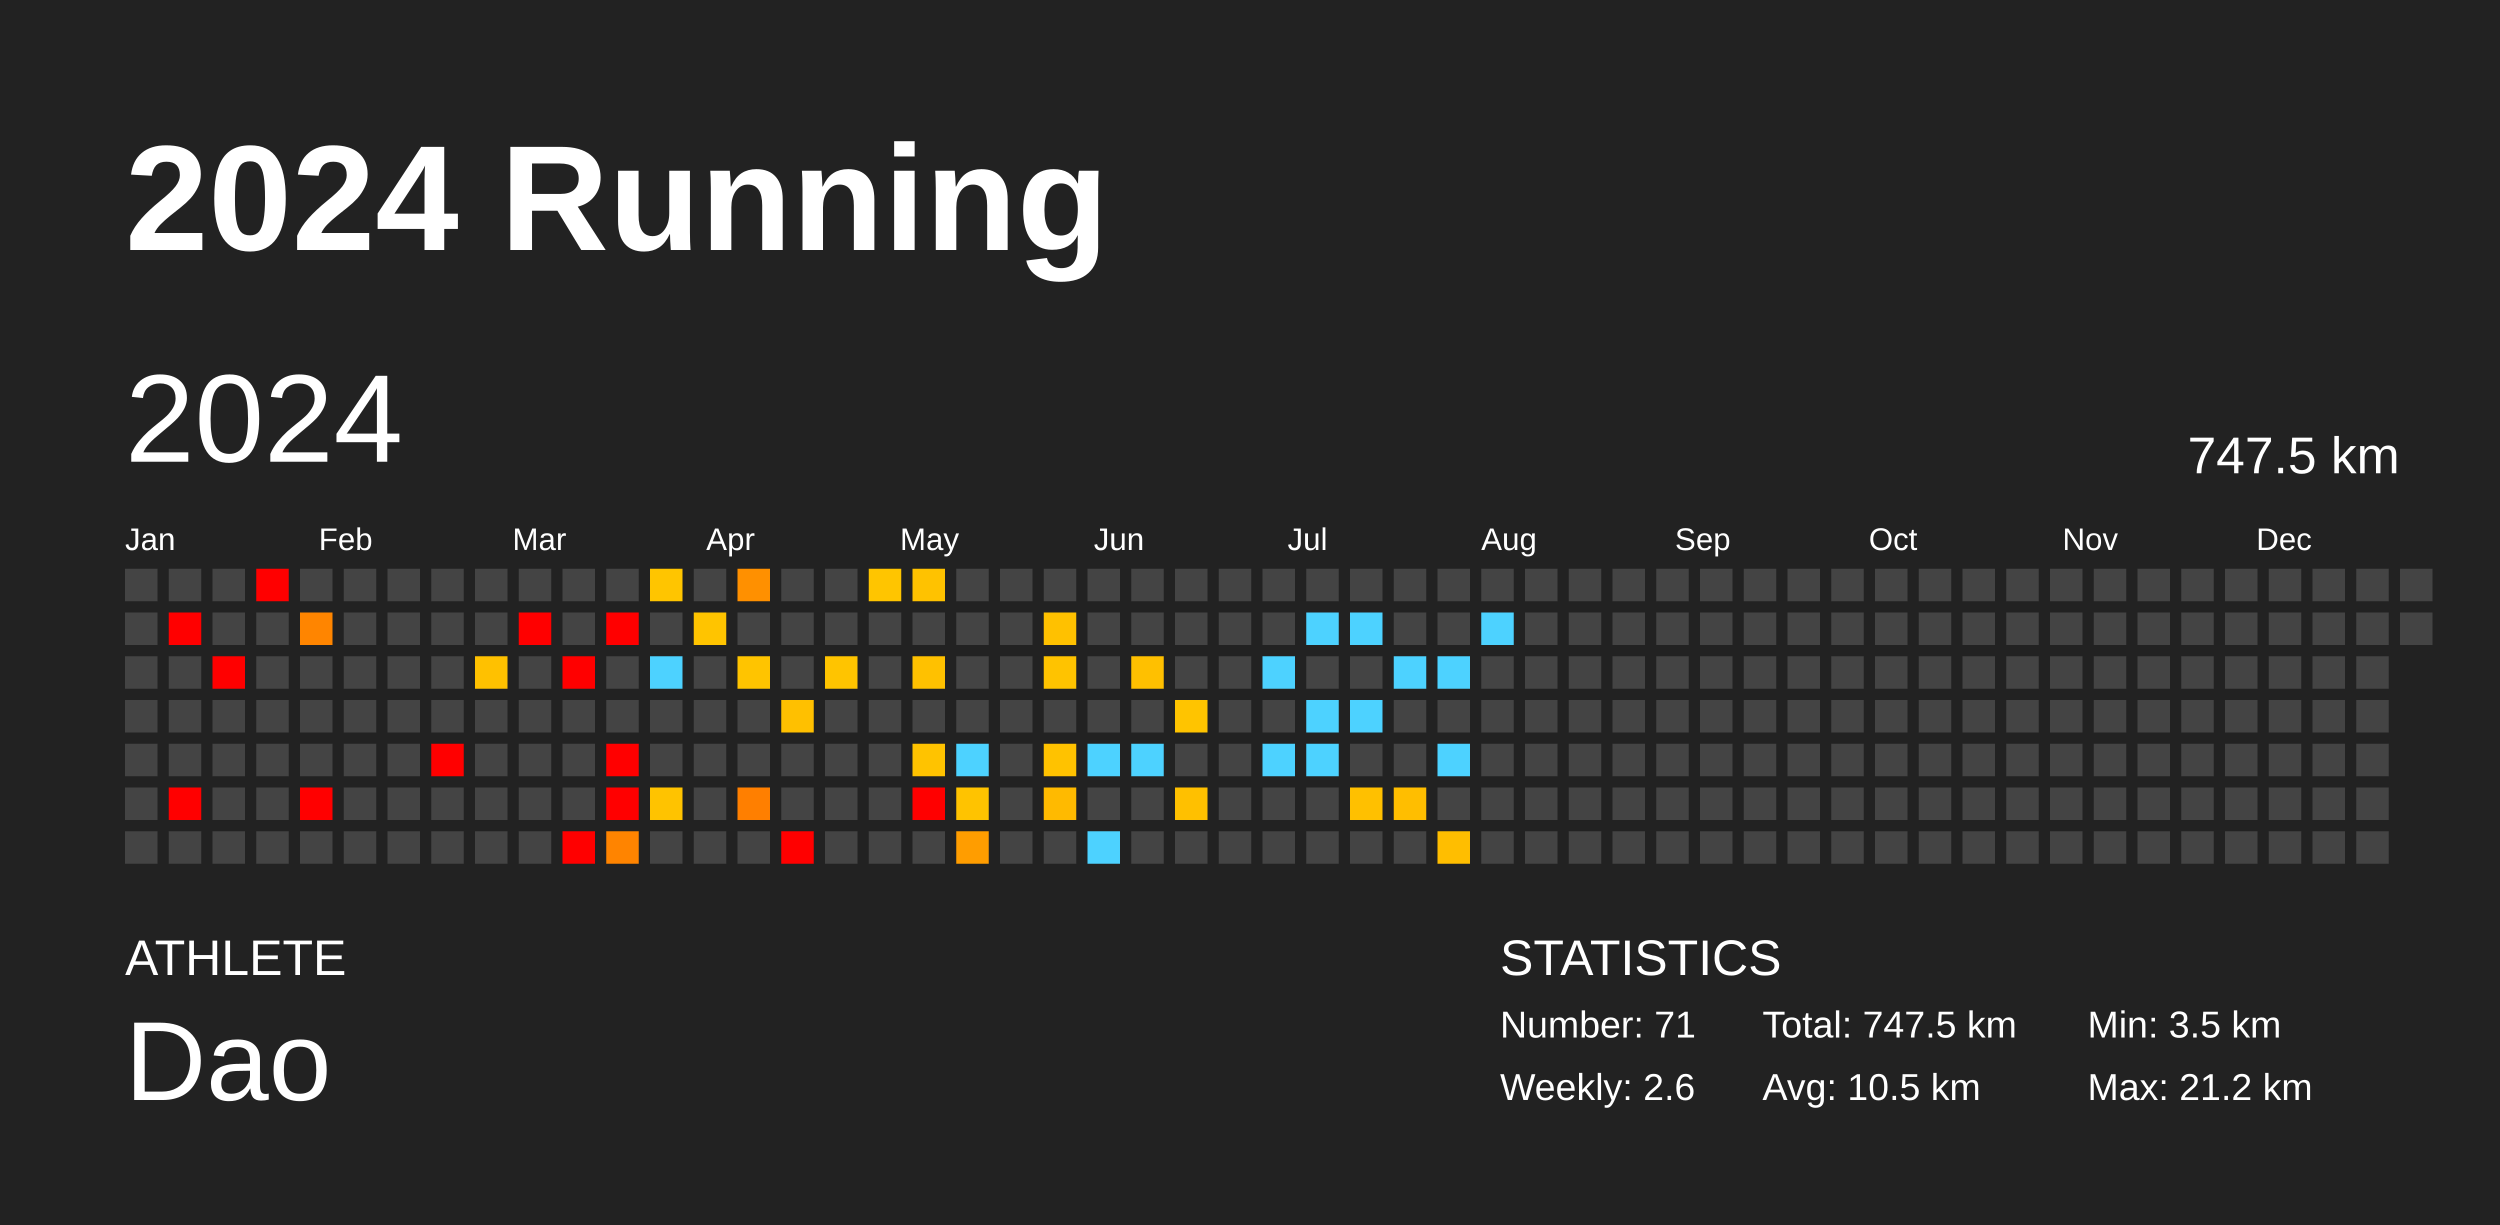
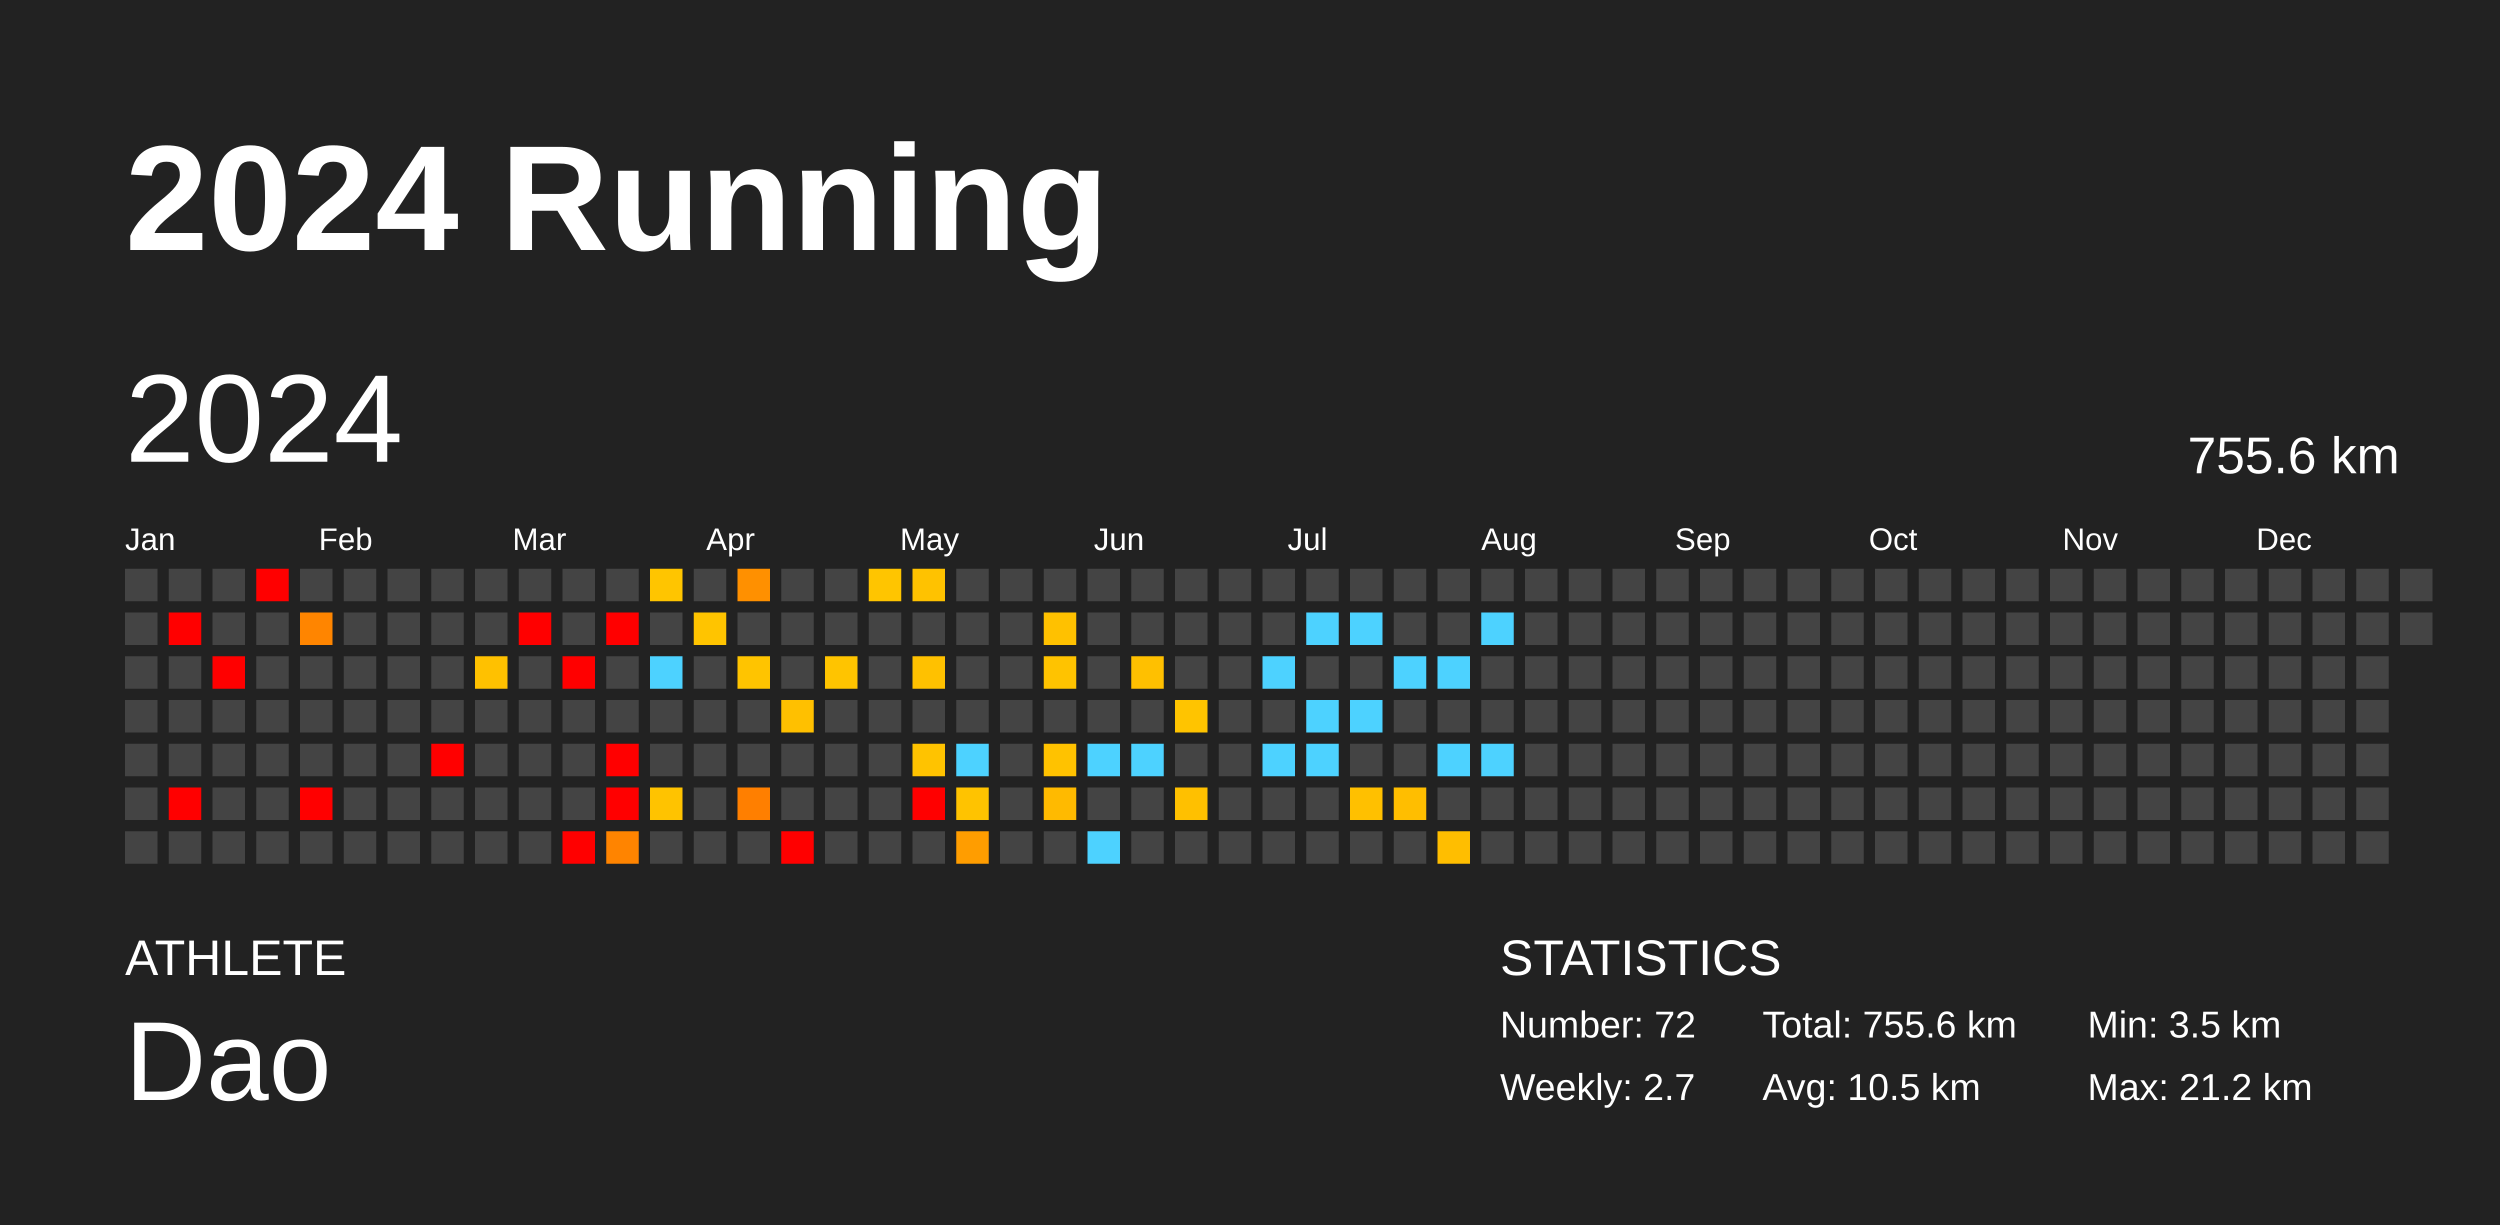
<svg xmlns="http://www.w3.org/2000/svg" baseProfile="full" height="98mm" version="1.1" viewBox="0,0,200,98" width="200mm">
  <defs />
  <rect fill="#222222" height="98" width="200" x="0" y="0" />
  <text fill="#FFFFFF" style="font-size:12px; font-family:Arial; font-weight:bold;" x="10" y="20">2024 Running</text>
  <text fill="#FFFFFF" style="font-size:4px; font-family:Arial" x="10" y="78">ATHLETE</text>
  <text fill="#FFFFFF" style="font-size:9px; font-family:Arial" x="10" y="88">Dao</text>
  <text fill="#FFFFFF" style="font-size:4px; font-family:Arial" x="120" y="78">STATISTICS</text>
-   <text fill="#FFFFFF" style="font-size:3px; font-family:Arial" x="120" y="83">Number: 71</text>
-   <text fill="#FFFFFF" style="font-size:3px; font-family:Arial" x="120" y="88">Weekly: 2.6</text>
-   <text fill="#FFFFFF" style="font-size:3px; font-family:Arial" x="141" y="83">Total: 747.5 km</text>
+   <text fill="#FFFFFF" style="font-size:3px; font-family:Arial" x="120" y="83">Number: 72</text>
+   <text fill="#FFFFFF" style="font-size:3px; font-family:Arial" x="120" y="88">Weekly: 2.7</text>
+   <text fill="#FFFFFF" style="font-size:3px; font-family:Arial" x="141" y="83">Total: 755.6 km</text>
  <text fill="#FFFFFF" style="font-size:3px; font-family:Arial" x="141" y="88">Avg: 10.5 km</text>
  <text fill="#FFFFFF" style="font-size:3px; font-family:Arial" x="167" y="83">Min: 3.5 km</text>
  <text fill="#FFFFFF" style="font-size:3px; font-family:Arial" x="167" y="88">Max: 21.2 km</text>
  <text dominant-baseline="hanging" fill="#FFFFFF" style="font-size:10.0px; font-family:Arial;" x="10" y="30">2024</text>
-   <text dominant-baseline="hanging" fill="#FFFFFF" style="font-size:4.125px; font-family:Arial;" x="175" y="35">747.5 km</text>
+   <text dominant-baseline="hanging" fill="#FFFFFF" style="font-size:4.125px; font-family:Arial;" x="175" y="35">755.6 km</text>
  <text fill="#FFFFFF" style="font-size:2.5px; font-family:Arial" x="10.0" y="44">Jan</text>
  <text fill="#FFFFFF" style="font-size:2.5px; font-family:Arial" x="25.5" y="44">Feb</text>
  <text fill="#FFFFFF" style="font-size:2.5px; font-family:Arial" x="41.0" y="44">Mar</text>
  <text fill="#FFFFFF" style="font-size:2.5px; font-family:Arial" x="56.5" y="44">Apr</text>
  <text fill="#FFFFFF" style="font-size:2.5px; font-family:Arial" x="72.0" y="44">May</text>
  <text fill="#FFFFFF" style="font-size:2.5px; font-family:Arial" x="87.5" y="44">Jun</text>
  <text fill="#FFFFFF" style="font-size:2.5px; font-family:Arial" x="103.0" y="44">Jul</text>
  <text fill="#FFFFFF" style="font-size:2.5px; font-family:Arial" x="118.5" y="44">Aug</text>
  <text fill="#FFFFFF" style="font-size:2.5px; font-family:Arial" x="134.0" y="44">Sep</text>
  <text fill="#FFFFFF" style="font-size:2.5px; font-family:Arial" x="149.5" y="44">Oct</text>
  <text fill="#FFFFFF" style="font-size:2.5px; font-family:Arial" x="165.0" y="44">Nov</text>
  <text fill="#FFFFFF" style="font-size:2.5px; font-family:Arial" x="180.5" y="44">Dec</text>
  <rect fill="#444444" height="2.6" width="2.6" x="10.0" y="45.5" />
  <rect fill="#444444" height="2.6" width="2.6" x="10.0" y="49.0" />
  <rect fill="#444444" height="2.6" width="2.6" x="10.0" y="52.5" />
  <rect fill="#444444" height="2.6" width="2.6" x="10.0" y="56.0" />
  <rect fill="#444444" height="2.6" width="2.6" x="10.0" y="59.5" />
  <rect fill="#444444" height="2.6" width="2.6" x="10.0" y="63.0" />
  <rect fill="#444444" height="2.6" width="2.6" x="10.0" y="66.5" />
  <rect fill="#444444" height="2.6" width="2.6" x="13.5" y="45.5" />
  <rect fill="red" height="2.6" width="2.6" x="13.5" y="49.0" />
  <rect fill="#444444" height="2.6" width="2.6" x="13.5" y="52.5" />
  <rect fill="#444444" height="2.6" width="2.6" x="13.5" y="56.0" />
  <rect fill="#444444" height="2.6" width="2.6" x="13.5" y="59.5" />
  <rect fill="red" height="2.6" width="2.6" x="13.5" y="63.0" />
  <rect fill="#444444" height="2.6" width="2.6" x="13.5" y="66.5" />
  <rect fill="#444444" height="2.6" width="2.6" x="17.0" y="45.5" />
  <rect fill="#444444" height="2.6" width="2.6" x="17.0" y="49.0" />
  <rect fill="red" height="2.6" width="2.6" x="17.0" y="52.5" />
  <rect fill="#444444" height="2.6" width="2.6" x="17.0" y="56.0" />
  <rect fill="#444444" height="2.6" width="2.6" x="17.0" y="59.5" />
  <rect fill="#444444" height="2.6" width="2.6" x="17.0" y="63.0" />
  <rect fill="#444444" height="2.6" width="2.6" x="17.0" y="66.5" />
  <rect fill="red" height="2.6" width="2.6" x="20.5" y="45.5" />
  <rect fill="#444444" height="2.6" width="2.6" x="20.5" y="49.0" />
  <rect fill="#444444" height="2.6" width="2.6" x="20.5" y="52.5" />
  <rect fill="#444444" height="2.6" width="2.6" x="20.5" y="56.0" />
  <rect fill="#444444" height="2.6" width="2.6" x="20.5" y="59.5" />
  <rect fill="#444444" height="2.6" width="2.6" x="20.5" y="63.0" />
  <rect fill="#444444" height="2.6" width="2.6" x="20.5" y="66.5" />
  <rect fill="#444444" height="2.6" width="2.6" x="24.0" y="45.5" />
  <rect fill="#ff8500" height="2.6" width="2.6" x="24.0" y="49.0" />
  <rect fill="#444444" height="2.6" width="2.6" x="24.0" y="52.5" />
  <rect fill="#444444" height="2.6" width="2.6" x="24.0" y="56.0" />
  <rect fill="#444444" height="2.6" width="2.6" x="24.0" y="59.5" />
  <rect fill="red" height="2.6" width="2.6" x="24.0" y="63.0" />
  <rect fill="#444444" height="2.6" width="2.6" x="24.0" y="66.5" />
  <rect fill="#444444" height="2.6" width="2.6" x="27.5" y="45.5" />
  <rect fill="#444444" height="2.6" width="2.6" x="27.5" y="49.0" />
  <rect fill="#444444" height="2.6" width="2.6" x="27.5" y="52.5" />
  <rect fill="#444444" height="2.6" width="2.6" x="27.5" y="56.0" />
  <rect fill="#444444" height="2.6" width="2.6" x="27.5" y="59.5" />
  <rect fill="#444444" height="2.6" width="2.6" x="27.5" y="63.0" />
  <rect fill="#444444" height="2.6" width="2.6" x="27.5" y="66.5" />
  <rect fill="#444444" height="2.6" width="2.6" x="31.0" y="45.5" />
  <rect fill="#444444" height="2.6" width="2.6" x="31.0" y="49.0" />
  <rect fill="#444444" height="2.6" width="2.6" x="31.0" y="52.5" />
  <rect fill="#444444" height="2.6" width="2.6" x="31.0" y="56.0" />
  <rect fill="#444444" height="2.6" width="2.6" x="31.0" y="59.5" />
  <rect fill="#444444" height="2.6" width="2.6" x="31.0" y="63.0" />
  <rect fill="#444444" height="2.6" width="2.6" x="31.0" y="66.5" />
  <rect fill="#444444" height="2.6" width="2.6" x="34.5" y="45.5" />
  <rect fill="#444444" height="2.6" width="2.6" x="34.5" y="49.0" />
  <rect fill="#444444" height="2.6" width="2.6" x="34.5" y="52.5" />
  <rect fill="#444444" height="2.6" width="2.6" x="34.5" y="56.0" />
  <rect fill="red" height="2.6" width="2.6" x="34.5" y="59.5" />
  <rect fill="#444444" height="2.6" width="2.6" x="34.5" y="63.0" />
  <rect fill="#444444" height="2.6" width="2.6" x="34.5" y="66.5" />
  <rect fill="#444444" height="2.6" width="2.6" x="38.0" y="45.5" />
  <rect fill="#444444" height="2.6" width="2.6" x="38.0" y="49.0" />
  <rect fill="#ffc100" height="2.6" width="2.6" x="38.0" y="52.5" />
  <rect fill="#444444" height="2.6" width="2.6" x="38.0" y="56.0" />
  <rect fill="#444444" height="2.6" width="2.6" x="38.0" y="59.5" />
  <rect fill="#444444" height="2.6" width="2.6" x="38.0" y="63.0" />
  <rect fill="#444444" height="2.6" width="2.6" x="38.0" y="66.5" />
  <rect fill="#444444" height="2.6" width="2.6" x="41.5" y="45.5" />
  <rect fill="red" height="2.6" width="2.6" x="41.5" y="49.0" />
  <rect fill="#444444" height="2.6" width="2.6" x="41.5" y="52.5" />
  <rect fill="#444444" height="2.6" width="2.6" x="41.5" y="56.0" />
  <rect fill="#444444" height="2.6" width="2.6" x="41.5" y="59.5" />
  <rect fill="#444444" height="2.6" width="2.6" x="41.5" y="63.0" />
  <rect fill="#444444" height="2.6" width="2.6" x="41.5" y="66.5" />
  <rect fill="#444444" height="2.6" width="2.6" x="45.0" y="45.5" />
  <rect fill="#444444" height="2.6" width="2.6" x="45.0" y="49.0" />
  <rect fill="red" height="2.6" width="2.6" x="45.0" y="52.5" />
  <rect fill="#444444" height="2.6" width="2.6" x="45.0" y="56.0" />
  <rect fill="#444444" height="2.6" width="2.6" x="45.0" y="59.5" />
  <rect fill="#444444" height="2.6" width="2.6" x="45.0" y="63.0" />
  <rect fill="red" height="2.6" width="2.6" x="45.0" y="66.5" />
  <rect fill="#444444" height="2.6" width="2.6" x="48.5" y="45.5" />
  <rect fill="red" height="2.6" width="2.6" x="48.5" y="49.0" />
  <rect fill="#444444" height="2.6" width="2.6" x="48.5" y="52.5" />
  <rect fill="#444444" height="2.6" width="2.6" x="48.5" y="56.0" />
  <rect fill="red" height="2.6" width="2.6" x="48.5" y="59.5" />
  <rect fill="red" height="2.6" width="2.6" x="48.5" y="63.0" />
  <rect fill="#ff8400" height="2.6" width="2.6" x="48.5" y="66.5" />
  <rect fill="#ffc500" height="2.6" width="2.6" x="52.0" y="45.5" />
  <rect fill="#444444" height="2.6" width="2.6" x="52.0" y="49.0" />
  <rect fill="#4dd2ff" height="2.6" width="2.6" x="52.0" y="52.5" />
  <rect fill="#444444" height="2.6" width="2.6" x="52.0" y="56.0" />
  <rect fill="#444444" height="2.6" width="2.6" x="52.0" y="59.5" />
  <rect fill="#ffc300" height="2.6" width="2.6" x="52.0" y="63.0" />
  <rect fill="#444444" height="2.6" width="2.6" x="52.0" y="66.5" />
  <rect fill="#444444" height="2.6" width="2.6" x="55.5" y="45.5" />
  <rect fill="#ffc400" height="2.6" width="2.6" x="55.5" y="49.0" />
  <rect fill="#444444" height="2.6" width="2.6" x="55.5" y="52.5" />
  <rect fill="#444444" height="2.6" width="2.6" x="55.5" y="56.0" />
  <rect fill="#444444" height="2.6" width="2.6" x="55.5" y="59.5" />
  <rect fill="#444444" height="2.6" width="2.6" x="55.5" y="63.0" />
  <rect fill="#444444" height="2.6" width="2.6" x="55.5" y="66.5" />
  <rect fill="#ff9000" height="2.6" width="2.6" x="59.0" y="45.5" />
  <rect fill="#444444" height="2.6" width="2.6" x="59.0" y="49.0" />
  <rect fill="#ffc400" height="2.6" width="2.6" x="59.0" y="52.5" />
  <rect fill="#444444" height="2.6" width="2.6" x="59.0" y="56.0" />
  <rect fill="#444444" height="2.6" width="2.6" x="59.0" y="59.5" />
  <rect fill="#ff7f00" height="2.6" width="2.6" x="59.0" y="63.0" />
  <rect fill="#444444" height="2.6" width="2.6" x="59.0" y="66.5" />
  <rect fill="#444444" height="2.6" width="2.6" x="62.5" y="45.5" />
  <rect fill="#444444" height="2.6" width="2.6" x="62.5" y="49.0" />
  <rect fill="#444444" height="2.6" width="2.6" x="62.5" y="52.5" />
  <rect fill="#ffc000" height="2.6" width="2.6" x="62.5" y="56.0" />
  <rect fill="#444444" height="2.6" width="2.6" x="62.5" y="59.5" />
  <rect fill="#444444" height="2.6" width="2.6" x="62.5" y="63.0" />
  <rect fill="red" height="2.6" width="2.6" x="62.5" y="66.5" />
  <rect fill="#444444" height="2.6" width="2.6" x="66.0" y="45.5" />
  <rect fill="#444444" height="2.6" width="2.6" x="66.0" y="49.0" />
  <rect fill="#ffc400" height="2.6" width="2.6" x="66.0" y="52.5" />
  <rect fill="#444444" height="2.6" width="2.6" x="66.0" y="56.0" />
  <rect fill="#444444" height="2.6" width="2.6" x="66.0" y="59.5" />
  <rect fill="#444444" height="2.6" width="2.6" x="66.0" y="63.0" />
  <rect fill="#444444" height="2.6" width="2.6" x="66.0" y="66.5" />
  <rect fill="#ffc500" height="2.6" width="2.6" x="69.5" y="45.5" />
  <rect fill="#444444" height="2.6" width="2.6" x="69.5" y="49.0" />
  <rect fill="#444444" height="2.6" width="2.6" x="69.5" y="52.5" />
  <rect fill="#444444" height="2.6" width="2.6" x="69.5" y="56.0" />
  <rect fill="#444444" height="2.6" width="2.6" x="69.5" y="59.5" />
  <rect fill="#444444" height="2.6" width="2.6" x="69.5" y="63.0" />
  <rect fill="#444444" height="2.6" width="2.6" x="69.5" y="66.5" />
  <rect fill="#ffc200" height="2.6" width="2.6" x="73.0" y="45.5" />
  <rect fill="#444444" height="2.6" width="2.6" x="73.0" y="49.0" />
  <rect fill="#ffc100" height="2.6" width="2.6" x="73.0" y="52.5" />
  <rect fill="#444444" height="2.6" width="2.6" x="73.0" y="56.0" />
  <rect fill="#ffc300" height="2.6" width="2.6" x="73.0" y="59.5" />
  <rect fill="red" height="2.6" width="2.6" x="73.0" y="63.0" />
  <rect fill="#444444" height="2.6" width="2.6" x="73.0" y="66.5" />
  <rect fill="#444444" height="2.6" width="2.6" x="76.5" y="45.5" />
  <rect fill="#444444" height="2.6" width="2.6" x="76.5" y="49.0" />
  <rect fill="#444444" height="2.6" width="2.6" x="76.5" y="52.5" />
  <rect fill="#444444" height="2.6" width="2.6" x="76.5" y="56.0" />
  <rect fill="#4dd2ff" height="2.6" width="2.6" x="76.5" y="59.5" />
  <rect fill="#ffc300" height="2.6" width="2.6" x="76.5" y="63.0" />
  <rect fill="#ff9d00" height="2.6" width="2.6" x="76.5" y="66.5" />
  <rect fill="#444444" height="2.6" width="2.6" x="80.0" y="45.5" />
  <rect fill="#444444" height="2.6" width="2.6" x="80.0" y="49.0" />
  <rect fill="#444444" height="2.6" width="2.6" x="80.0" y="52.5" />
  <rect fill="#444444" height="2.6" width="2.6" x="80.0" y="56.0" />
  <rect fill="#444444" height="2.6" width="2.6" x="80.0" y="59.5" />
  <rect fill="#444444" height="2.6" width="2.6" x="80.0" y="63.0" />
  <rect fill="#444444" height="2.6" width="2.6" x="80.0" y="66.5" />
  <rect fill="#444444" height="2.6" width="2.6" x="83.5" y="45.5" />
  <rect fill="#ffc100" height="2.6" width="2.6" x="83.5" y="49.0" />
  <rect fill="#ffc300" height="2.6" width="2.6" x="83.5" y="52.5" />
  <rect fill="#444444" height="2.6" width="2.6" x="83.5" y="56.0" />
  <rect fill="#ffc200" height="2.6" width="2.6" x="83.5" y="59.5" />
  <rect fill="#ffba00" height="2.6" width="2.6" x="83.5" y="63.0" />
  <rect fill="#444444" height="2.6" width="2.6" x="83.5" y="66.5" />
  <rect fill="#444444" height="2.6" width="2.6" x="87.0" y="45.5" />
  <rect fill="#444444" height="2.6" width="2.6" x="87.0" y="49.0" />
  <rect fill="#444444" height="2.6" width="2.6" x="87.0" y="52.5" />
  <rect fill="#444444" height="2.6" width="2.6" x="87.0" y="56.0" />
  <rect fill="#4dd2ff" height="2.6" width="2.6" x="87.0" y="59.5" />
  <rect fill="#444444" height="2.6" width="2.6" x="87.0" y="63.0" />
  <rect fill="#4dd2ff" height="2.6" width="2.6" x="87.0" y="66.5" />
  <rect fill="#444444" height="2.6" width="2.6" x="90.5" y="45.5" />
  <rect fill="#444444" height="2.6" width="2.6" x="90.5" y="49.0" />
  <rect fill="#ffc000" height="2.6" width="2.6" x="90.5" y="52.5" />
  <rect fill="#444444" height="2.6" width="2.6" x="90.5" y="56.0" />
  <rect fill="#4dd2ff" height="2.6" width="2.6" x="90.5" y="59.5" />
  <rect fill="#444444" height="2.6" width="2.6" x="90.5" y="63.0" />
  <rect fill="#444444" height="2.6" width="2.6" x="90.5" y="66.5" />
  <rect fill="#444444" height="2.6" width="2.6" x="94.0" y="45.5" />
  <rect fill="#444444" height="2.6" width="2.6" x="94.0" y="49.0" />
  <rect fill="#444444" height="2.6" width="2.6" x="94.0" y="52.5" />
  <rect fill="#ffc400" height="2.6" width="2.6" x="94.0" y="56.0" />
  <rect fill="#444444" height="2.6" width="2.6" x="94.0" y="59.5" />
  <rect fill="#ffc000" height="2.6" width="2.6" x="94.0" y="63.0" />
  <rect fill="#444444" height="2.6" width="2.6" x="94.0" y="66.5" />
  <rect fill="#444444" height="2.6" width="2.6" x="97.5" y="45.5" />
  <rect fill="#444444" height="2.6" width="2.6" x="97.5" y="49.0" />
  <rect fill="#444444" height="2.6" width="2.6" x="97.5" y="52.5" />
  <rect fill="#444444" height="2.6" width="2.6" x="97.5" y="56.0" />
  <rect fill="#444444" height="2.6" width="2.6" x="97.5" y="59.5" />
  <rect fill="#444444" height="2.6" width="2.6" x="97.5" y="63.0" />
  <rect fill="#444444" height="2.6" width="2.6" x="97.5" y="66.5" />
  <rect fill="#444444" height="2.6" width="2.6" x="101.0" y="45.5" />
  <rect fill="#444444" height="2.6" width="2.6" x="101.0" y="49.0" />
  <rect fill="#4dd2ff" height="2.6" width="2.6" x="101.0" y="52.5" />
  <rect fill="#444444" height="2.6" width="2.6" x="101.0" y="56.0" />
  <rect fill="#4dd2ff" height="2.6" width="2.6" x="101.0" y="59.5" />
  <rect fill="#444444" height="2.6" width="2.6" x="101.0" y="63.0" />
  <rect fill="#444444" height="2.6" width="2.6" x="101.0" y="66.5" />
  <rect fill="#444444" height="2.6" width="2.6" x="104.5" y="45.5" />
  <rect fill="#4dd2ff" height="2.6" width="2.6" x="104.5" y="49.0" />
  <rect fill="#444444" height="2.6" width="2.6" x="104.5" y="52.5" />
  <rect fill="#4dd2ff" height="2.6" width="2.6" x="104.5" y="56.0" />
  <rect fill="#4dd2ff" height="2.6" width="2.6" x="104.5" y="59.5" />
  <rect fill="#444444" height="2.6" width="2.6" x="104.5" y="63.0" />
  <rect fill="#444444" height="2.6" width="2.6" x="104.5" y="66.5" />
  <rect fill="#444444" height="2.6" width="2.6" x="108.0" y="45.5" />
  <rect fill="#4dd2ff" height="2.6" width="2.6" x="108.0" y="49.0" />
  <rect fill="#444444" height="2.6" width="2.6" x="108.0" y="52.5" />
  <rect fill="#4dd2ff" height="2.6" width="2.6" x="108.0" y="56.0" />
  <rect fill="#444444" height="2.6" width="2.6" x="108.0" y="59.5" />
  <rect fill="#ffc000" height="2.6" width="2.6" x="108.0" y="63.0" />
  <rect fill="#444444" height="2.6" width="2.6" x="108.0" y="66.5" />
  <rect fill="#444444" height="2.6" width="2.6" x="111.5" y="45.5" />
  <rect fill="#444444" height="2.6" width="2.6" x="111.5" y="49.0" />
  <rect fill="#4dd2ff" height="2.6" width="2.6" x="111.5" y="52.5" />
  <rect fill="#444444" height="2.6" width="2.6" x="111.5" y="56.0" />
  <rect fill="#444444" height="2.6" width="2.6" x="111.5" y="59.5" />
  <rect fill="#ffbe00" height="2.6" width="2.6" x="111.5" y="63.0" />
  <rect fill="#444444" height="2.6" width="2.6" x="111.5" y="66.5" />
  <rect fill="#444444" height="2.6" width="2.6" x="115.0" y="45.5" />
  <rect fill="#444444" height="2.6" width="2.6" x="115.0" y="49.0" />
  <rect fill="#4dd2ff" height="2.6" width="2.6" x="115.0" y="52.5" />
  <rect fill="#444444" height="2.6" width="2.6" x="115.0" y="56.0" />
  <rect fill="#4dd2ff" height="2.6" width="2.6" x="115.0" y="59.5" />
  <rect fill="#444444" height="2.6" width="2.6" x="115.0" y="63.0" />
  <rect fill="#ffbe00" height="2.6" width="2.6" x="115.0" y="66.5" />
  <rect fill="#444444" height="2.6" width="2.6" x="118.5" y="45.5" />
  <rect fill="#4dd2ff" height="2.6" width="2.6" x="118.5" y="49.0" />
  <rect fill="#444444" height="2.6" width="2.6" x="118.5" y="52.5" />
  <rect fill="#444444" height="2.6" width="2.6" x="118.5" y="56.0" />
-   <rect fill="#444444" height="2.6" width="2.6" x="118.5" y="59.5" />
+   <rect fill="#4dd2ff" height="2.6" width="2.6" x="118.5" y="59.5" />
  <rect fill="#444444" height="2.6" width="2.6" x="118.5" y="63.0" />
  <rect fill="#444444" height="2.6" width="2.6" x="118.5" y="66.5" />
  <rect fill="#444444" height="2.6" width="2.6" x="122.0" y="45.5" />
  <rect fill="#444444" height="2.6" width="2.6" x="122.0" y="49.0" />
  <rect fill="#444444" height="2.6" width="2.6" x="122.0" y="52.5" />
  <rect fill="#444444" height="2.6" width="2.6" x="122.0" y="56.0" />
  <rect fill="#444444" height="2.6" width="2.6" x="122.0" y="59.5" />
  <rect fill="#444444" height="2.6" width="2.6" x="122.0" y="63.0" />
  <rect fill="#444444" height="2.6" width="2.6" x="122.0" y="66.5" />
  <rect fill="#444444" height="2.6" width="2.6" x="125.5" y="45.5" />
  <rect fill="#444444" height="2.6" width="2.6" x="125.5" y="49.0" />
  <rect fill="#444444" height="2.6" width="2.6" x="125.5" y="52.5" />
  <rect fill="#444444" height="2.6" width="2.6" x="125.5" y="56.0" />
  <rect fill="#444444" height="2.6" width="2.6" x="125.5" y="59.5" />
  <rect fill="#444444" height="2.6" width="2.6" x="125.5" y="63.0" />
  <rect fill="#444444" height="2.6" width="2.6" x="125.5" y="66.5" />
  <rect fill="#444444" height="2.6" width="2.6" x="129.0" y="45.5" />
  <rect fill="#444444" height="2.6" width="2.6" x="129.0" y="49.0" />
  <rect fill="#444444" height="2.6" width="2.6" x="129.0" y="52.5" />
  <rect fill="#444444" height="2.6" width="2.6" x="129.0" y="56.0" />
  <rect fill="#444444" height="2.6" width="2.6" x="129.0" y="59.5" />
  <rect fill="#444444" height="2.6" width="2.6" x="129.0" y="63.0" />
  <rect fill="#444444" height="2.6" width="2.6" x="129.0" y="66.5" />
  <rect fill="#444444" height="2.6" width="2.6" x="132.5" y="45.5" />
  <rect fill="#444444" height="2.6" width="2.6" x="132.5" y="49.0" />
  <rect fill="#444444" height="2.6" width="2.6" x="132.5" y="52.5" />
  <rect fill="#444444" height="2.6" width="2.6" x="132.5" y="56.0" />
  <rect fill="#444444" height="2.6" width="2.6" x="132.5" y="59.5" />
  <rect fill="#444444" height="2.6" width="2.6" x="132.5" y="63.0" />
  <rect fill="#444444" height="2.6" width="2.6" x="132.5" y="66.5" />
  <rect fill="#444444" height="2.6" width="2.6" x="136.0" y="45.5" />
  <rect fill="#444444" height="2.6" width="2.6" x="136.0" y="49.0" />
  <rect fill="#444444" height="2.6" width="2.6" x="136.0" y="52.5" />
  <rect fill="#444444" height="2.6" width="2.6" x="136.0" y="56.0" />
  <rect fill="#444444" height="2.6" width="2.6" x="136.0" y="59.5" />
  <rect fill="#444444" height="2.6" width="2.6" x="136.0" y="63.0" />
  <rect fill="#444444" height="2.6" width="2.6" x="136.0" y="66.5" />
  <rect fill="#444444" height="2.6" width="2.6" x="139.5" y="45.5" />
  <rect fill="#444444" height="2.6" width="2.6" x="139.5" y="49.0" />
  <rect fill="#444444" height="2.6" width="2.6" x="139.5" y="52.5" />
  <rect fill="#444444" height="2.6" width="2.6" x="139.5" y="56.0" />
  <rect fill="#444444" height="2.6" width="2.6" x="139.5" y="59.5" />
  <rect fill="#444444" height="2.6" width="2.6" x="139.5" y="63.0" />
  <rect fill="#444444" height="2.6" width="2.6" x="139.5" y="66.5" />
  <rect fill="#444444" height="2.6" width="2.6" x="143.0" y="45.5" />
  <rect fill="#444444" height="2.6" width="2.6" x="143.0" y="49.0" />
  <rect fill="#444444" height="2.6" width="2.6" x="143.0" y="52.5" />
  <rect fill="#444444" height="2.6" width="2.6" x="143.0" y="56.0" />
  <rect fill="#444444" height="2.6" width="2.6" x="143.0" y="59.5" />
  <rect fill="#444444" height="2.6" width="2.6" x="143.0" y="63.0" />
  <rect fill="#444444" height="2.6" width="2.6" x="143.0" y="66.5" />
  <rect fill="#444444" height="2.6" width="2.6" x="146.5" y="45.5" />
  <rect fill="#444444" height="2.6" width="2.6" x="146.5" y="49.0" />
  <rect fill="#444444" height="2.6" width="2.6" x="146.5" y="52.5" />
  <rect fill="#444444" height="2.6" width="2.6" x="146.5" y="56.0" />
  <rect fill="#444444" height="2.6" width="2.6" x="146.5" y="59.5" />
  <rect fill="#444444" height="2.6" width="2.6" x="146.5" y="63.0" />
  <rect fill="#444444" height="2.6" width="2.6" x="146.5" y="66.5" />
  <rect fill="#444444" height="2.6" width="2.6" x="150.0" y="45.5" />
  <rect fill="#444444" height="2.6" width="2.6" x="150.0" y="49.0" />
  <rect fill="#444444" height="2.6" width="2.6" x="150.0" y="52.5" />
  <rect fill="#444444" height="2.6" width="2.6" x="150.0" y="56.0" />
  <rect fill="#444444" height="2.6" width="2.6" x="150.0" y="59.5" />
  <rect fill="#444444" height="2.6" width="2.6" x="150.0" y="63.0" />
  <rect fill="#444444" height="2.6" width="2.6" x="150.0" y="66.5" />
  <rect fill="#444444" height="2.6" width="2.6" x="153.5" y="45.5" />
  <rect fill="#444444" height="2.6" width="2.6" x="153.5" y="49.0" />
  <rect fill="#444444" height="2.6" width="2.6" x="153.5" y="52.5" />
  <rect fill="#444444" height="2.6" width="2.6" x="153.5" y="56.0" />
  <rect fill="#444444" height="2.6" width="2.6" x="153.5" y="59.5" />
  <rect fill="#444444" height="2.6" width="2.6" x="153.5" y="63.0" />
  <rect fill="#444444" height="2.6" width="2.6" x="153.5" y="66.5" />
  <rect fill="#444444" height="2.6" width="2.6" x="157.0" y="45.5" />
  <rect fill="#444444" height="2.6" width="2.6" x="157.0" y="49.0" />
  <rect fill="#444444" height="2.6" width="2.6" x="157.0" y="52.5" />
  <rect fill="#444444" height="2.6" width="2.6" x="157.0" y="56.0" />
  <rect fill="#444444" height="2.6" width="2.6" x="157.0" y="59.5" />
  <rect fill="#444444" height="2.6" width="2.6" x="157.0" y="63.0" />
  <rect fill="#444444" height="2.6" width="2.6" x="157.0" y="66.5" />
  <rect fill="#444444" height="2.6" width="2.6" x="160.5" y="45.5" />
  <rect fill="#444444" height="2.6" width="2.6" x="160.5" y="49.0" />
  <rect fill="#444444" height="2.6" width="2.6" x="160.5" y="52.5" />
  <rect fill="#444444" height="2.6" width="2.6" x="160.5" y="56.0" />
  <rect fill="#444444" height="2.6" width="2.6" x="160.5" y="59.5" />
  <rect fill="#444444" height="2.6" width="2.6" x="160.5" y="63.0" />
  <rect fill="#444444" height="2.6" width="2.6" x="160.5" y="66.5" />
  <rect fill="#444444" height="2.6" width="2.6" x="164.0" y="45.5" />
  <rect fill="#444444" height="2.6" width="2.6" x="164.0" y="49.0" />
  <rect fill="#444444" height="2.6" width="2.6" x="164.0" y="52.5" />
  <rect fill="#444444" height="2.6" width="2.6" x="164.0" y="56.0" />
  <rect fill="#444444" height="2.6" width="2.6" x="164.0" y="59.5" />
  <rect fill="#444444" height="2.6" width="2.6" x="164.0" y="63.0" />
  <rect fill="#444444" height="2.6" width="2.6" x="164.0" y="66.5" />
  <rect fill="#444444" height="2.6" width="2.6" x="167.5" y="45.5" />
  <rect fill="#444444" height="2.6" width="2.6" x="167.5" y="49.0" />
  <rect fill="#444444" height="2.6" width="2.6" x="167.5" y="52.5" />
  <rect fill="#444444" height="2.6" width="2.6" x="167.5" y="56.0" />
  <rect fill="#444444" height="2.6" width="2.6" x="167.5" y="59.5" />
  <rect fill="#444444" height="2.6" width="2.6" x="167.5" y="63.0" />
  <rect fill="#444444" height="2.6" width="2.6" x="167.5" y="66.5" />
  <rect fill="#444444" height="2.6" width="2.6" x="171.0" y="45.5" />
  <rect fill="#444444" height="2.6" width="2.6" x="171.0" y="49.0" />
  <rect fill="#444444" height="2.6" width="2.6" x="171.0" y="52.5" />
  <rect fill="#444444" height="2.6" width="2.6" x="171.0" y="56.0" />
  <rect fill="#444444" height="2.6" width="2.6" x="171.0" y="59.5" />
  <rect fill="#444444" height="2.6" width="2.6" x="171.0" y="63.0" />
  <rect fill="#444444" height="2.6" width="2.6" x="171.0" y="66.5" />
  <rect fill="#444444" height="2.6" width="2.6" x="174.5" y="45.5" />
  <rect fill="#444444" height="2.6" width="2.6" x="174.5" y="49.0" />
  <rect fill="#444444" height="2.6" width="2.6" x="174.5" y="52.5" />
  <rect fill="#444444" height="2.6" width="2.6" x="174.5" y="56.0" />
  <rect fill="#444444" height="2.6" width="2.6" x="174.5" y="59.5" />
  <rect fill="#444444" height="2.6" width="2.6" x="174.5" y="63.0" />
  <rect fill="#444444" height="2.6" width="2.6" x="174.5" y="66.5" />
  <rect fill="#444444" height="2.6" width="2.6" x="178.0" y="45.5" />
  <rect fill="#444444" height="2.6" width="2.6" x="178.0" y="49.0" />
  <rect fill="#444444" height="2.6" width="2.6" x="178.0" y="52.5" />
  <rect fill="#444444" height="2.6" width="2.6" x="178.0" y="56.0" />
  <rect fill="#444444" height="2.6" width="2.6" x="178.0" y="59.5" />
  <rect fill="#444444" height="2.6" width="2.6" x="178.0" y="63.0" />
  <rect fill="#444444" height="2.6" width="2.6" x="178.0" y="66.5" />
  <rect fill="#444444" height="2.6" width="2.6" x="181.5" y="45.5" />
  <rect fill="#444444" height="2.6" width="2.6" x="181.5" y="49.0" />
  <rect fill="#444444" height="2.6" width="2.6" x="181.5" y="52.5" />
  <rect fill="#444444" height="2.6" width="2.6" x="181.5" y="56.0" />
  <rect fill="#444444" height="2.6" width="2.6" x="181.5" y="59.5" />
  <rect fill="#444444" height="2.6" width="2.6" x="181.5" y="63.0" />
  <rect fill="#444444" height="2.6" width="2.6" x="181.5" y="66.5" />
  <rect fill="#444444" height="2.6" width="2.6" x="185.0" y="45.5" />
  <rect fill="#444444" height="2.6" width="2.6" x="185.0" y="49.0" />
  <rect fill="#444444" height="2.6" width="2.6" x="185.0" y="52.5" />
  <rect fill="#444444" height="2.6" width="2.6" x="185.0" y="56.0" />
  <rect fill="#444444" height="2.6" width="2.6" x="185.0" y="59.5" />
  <rect fill="#444444" height="2.6" width="2.6" x="185.0" y="63.0" />
  <rect fill="#444444" height="2.6" width="2.6" x="185.0" y="66.5" />
  <rect fill="#444444" height="2.6" width="2.6" x="188.5" y="45.5" />
  <rect fill="#444444" height="2.6" width="2.6" x="188.5" y="49.0" />
  <rect fill="#444444" height="2.6" width="2.6" x="188.5" y="52.5" />
  <rect fill="#444444" height="2.6" width="2.6" x="188.5" y="56.0" />
  <rect fill="#444444" height="2.6" width="2.6" x="188.5" y="59.5" />
  <rect fill="#444444" height="2.6" width="2.6" x="188.5" y="63.0" />
  <rect fill="#444444" height="2.6" width="2.6" x="188.5" y="66.5" />
  <rect fill="#444444" height="2.6" width="2.6" x="192.0" y="45.5" />
  <rect fill="#444444" height="2.6" width="2.6" x="192.0" y="49.0" />
</svg>
